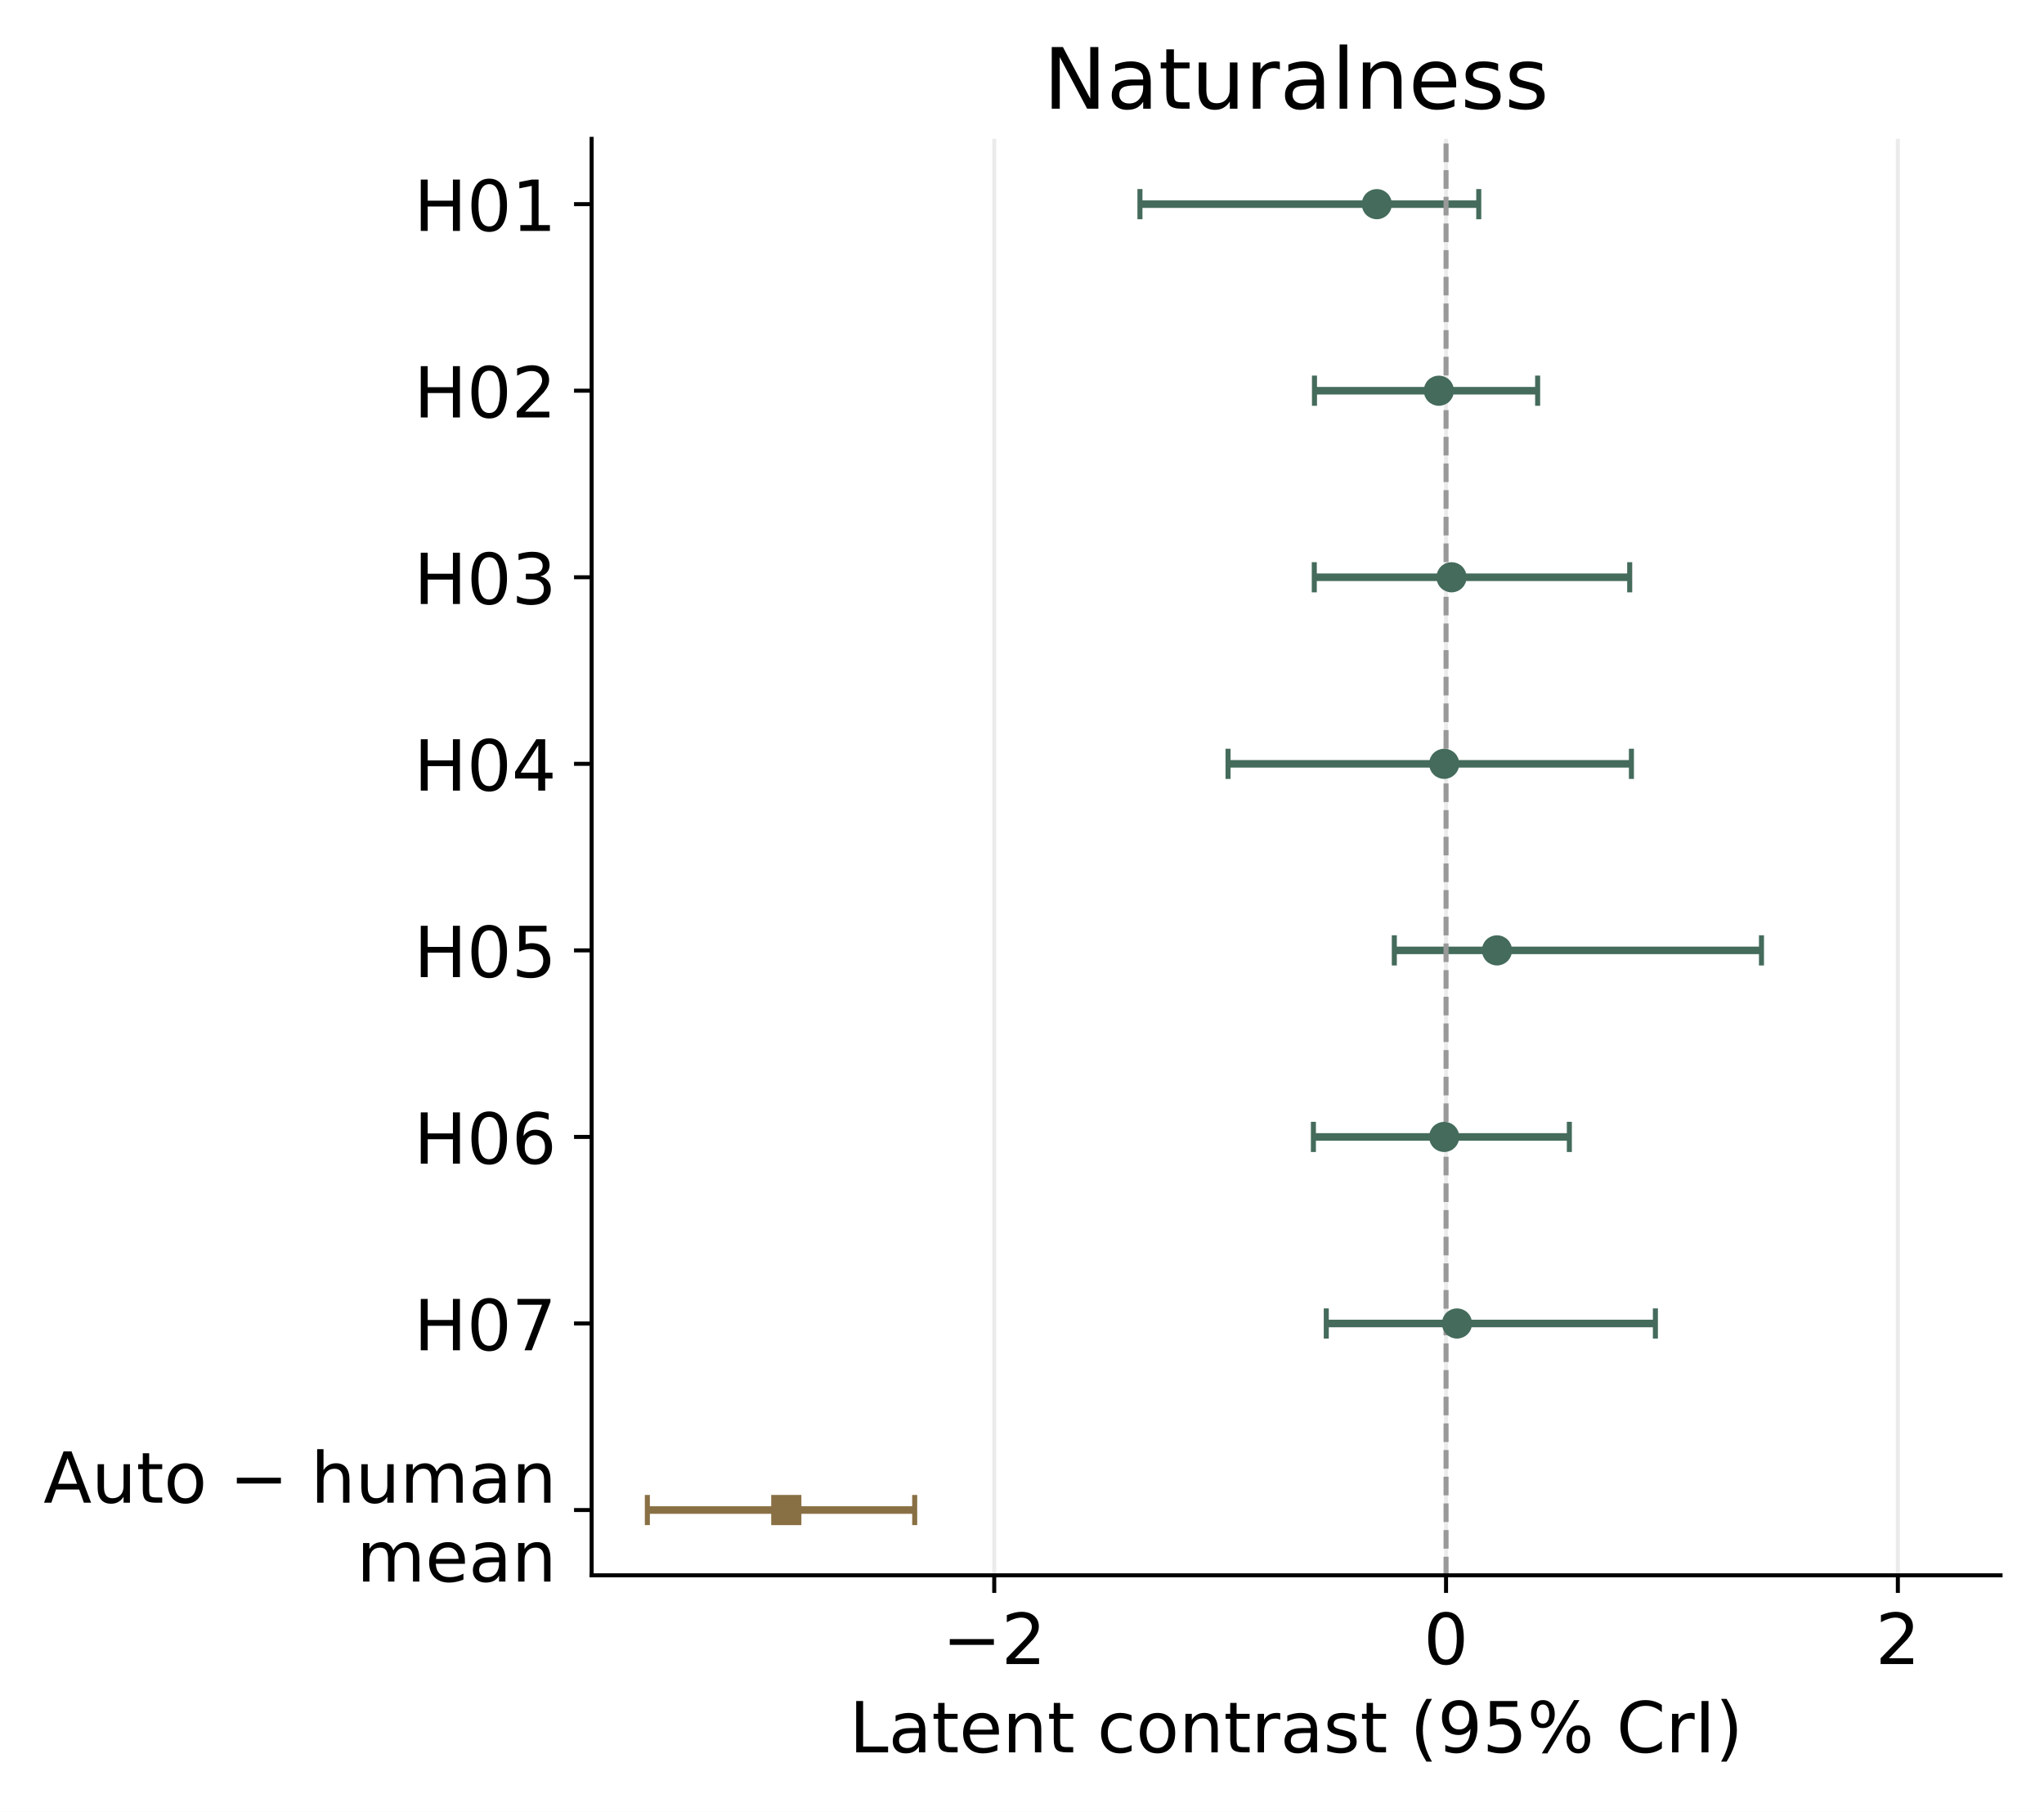
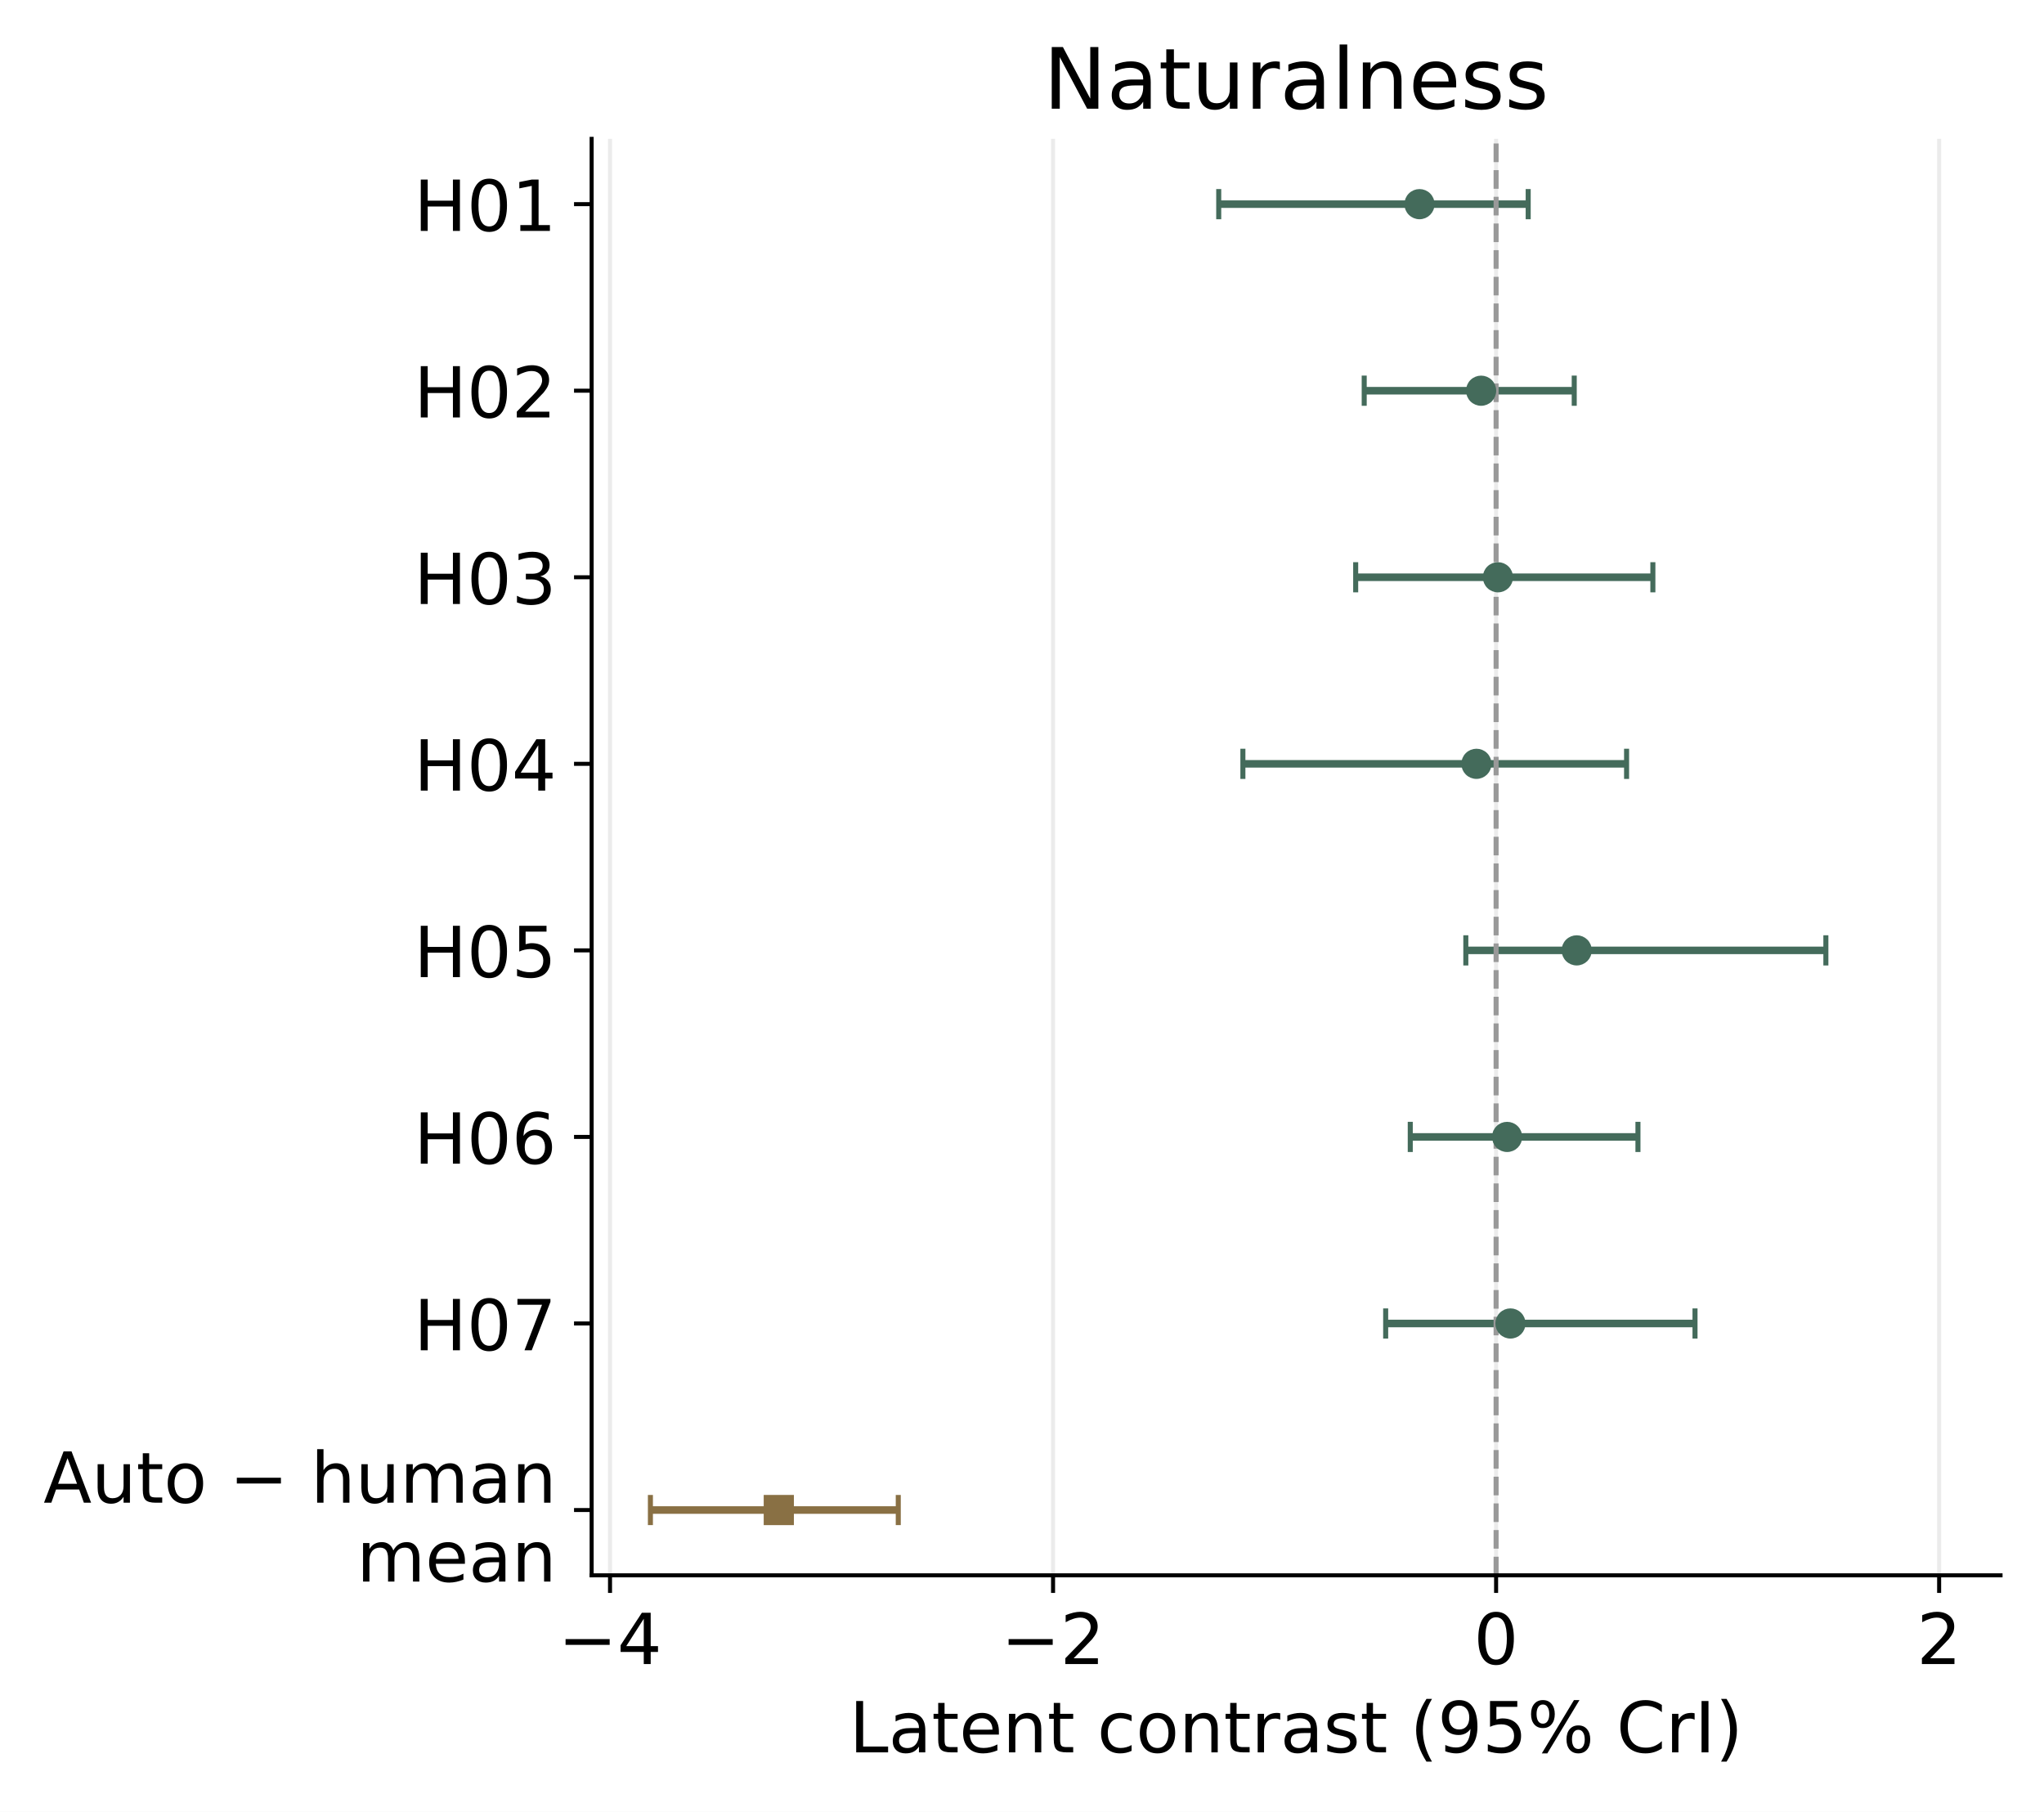
<svg xmlns="http://www.w3.org/2000/svg" xmlns:xlink="http://www.w3.org/1999/xlink" width="406.32pt" height="360.12pt" viewBox="0 0 406.32 360.12" version="1.1">
  <defs>
    <style type="text/css">*{stroke-linejoin: round; stroke-linecap: butt}</style>
  </defs>
  <g id="figure_1">
    <g id="patch_1">
-       <path d="M 0 360.12  L 406.32 360.12  L 406.32 0  L 0 0  z " style="fill: #ffffff" />
+       <path d="M 0 360.12 L 406.32 360.12 L 406.32 0 L 0 0 z " style="fill: #ffffff" />
    </g>
    <g id="axes_1">
      <g id="patch_2">
-         <path d="M 117.61 313.12  L 397.68 313.12  L 397.68 27.6  L 117.61 27.6  z " style="fill: #ffffff" />
+         <path d="M 117.61 313.12 L 397.68 313.12 L 397.68 27.6 L 117.61 27.6 z " style="fill: #ffffff" />
      </g>
      <g id="matplotlib.axis_1">
        <g id="xtick_1">
          <g id="line2d_1">
-             <path d="M 197.641 313.12  L 197.641 27.6  " clip-path="url(#p475fff6b54)" style="fill: none; stroke: #ebebeb; stroke-width: 0.8; stroke-linecap: square" />
+             <path d="M 121.265 313.12 L 121.265 27.6 " clip-path="url(#pcaa0ff9a61)" style="fill: none; stroke: #ebebeb; stroke-width: 0.8; stroke-linecap: square" />
          </g>
          <g id="line2d_2">
            <defs>
-               <path id="m4a0c2934b8" d="M 0 0  L 0 3.5  " style="stroke: #000000; stroke-width: 0.8" />
+               <path id="m0d30c5d644" d="M 0 0 L 0 3.5 " style="stroke: #000000; stroke-width: 0.8" />
            </defs>
            <g>
-               <use xlink:href="#m4a0c2934b8" x="197.641" y="313.12" style="stroke: #000000; stroke-width: 0.8" />
+               <use xlink:href="#m0d30c5d644" x="121.265" y="313.12" style="stroke: #000000; stroke-width: 0.8" />
            </g>
          </g>
          <g id="text_1">
-             <text style="font-size: 14px; font-family: 'DejaVu Sans'; text-anchor: middle" x="197.641" y="330.757" transform="rotate(-0 197.6406 330.7573)">−2</text>
+             <text style="font-size: 14px; font-family: 'DejaVu Sans'; text-anchor: middle" x="121.265" y="330.757" transform="rotate(-0 121.2651 330.7573)">−4</text>
          </g>
        </g>
        <g id="xtick_2">
          <g id="line2d_3">
-             <path d="M 287.454 313.12  L 287.454 27.6  " clip-path="url(#p475fff6b54)" style="fill: none; stroke: #ebebeb; stroke-width: 0.8; stroke-linecap: square" />
+             <path d="M 209.335 313.12 L 209.335 27.6 " clip-path="url(#pcaa0ff9a61)" style="fill: none; stroke: #ebebeb; stroke-width: 0.8; stroke-linecap: square" />
          </g>
          <g id="line2d_4">
            <g>
-               <use xlink:href="#m4a0c2934b8" x="287.454" y="313.12" style="stroke: #000000; stroke-width: 0.8" />
+               <use xlink:href="#m0d30c5d644" x="209.335" y="313.12" style="stroke: #000000; stroke-width: 0.8" />
            </g>
          </g>
          <g id="text_2">
-             <text style="font-size: 14px; font-family: 'DejaVu Sans'; text-anchor: middle" x="287.454" y="330.757" transform="rotate(-0 287.4542 330.7573)">0</text>
+             <text style="font-size: 14px; font-family: 'DejaVu Sans'; text-anchor: middle" x="209.335" y="330.757" transform="rotate(-0 209.3347 330.7573)">−2</text>
          </g>
        </g>
        <g id="xtick_3">
          <g id="line2d_5">
-             <path d="M 377.268 313.12  L 377.268 27.6  " clip-path="url(#p475fff6b54)" style="fill: none; stroke: #ebebeb; stroke-width: 0.8; stroke-linecap: square" />
+             <path d="M 297.404 313.12 L 297.404 27.6 " clip-path="url(#pcaa0ff9a61)" style="fill: none; stroke: #ebebeb; stroke-width: 0.8; stroke-linecap: square" />
          </g>
          <g id="line2d_6">
            <g>
-               <use xlink:href="#m4a0c2934b8" x="377.268" y="313.12" style="stroke: #000000; stroke-width: 0.8" />
+               <use xlink:href="#m0d30c5d644" x="297.404" y="313.12" style="stroke: #000000; stroke-width: 0.8" />
            </g>
          </g>
          <g id="text_3">
-             <text style="font-size: 14px; font-family: 'DejaVu Sans'; text-anchor: middle" x="377.268" y="330.757" transform="rotate(-0 377.2677 330.7573)">2</text>
-           </g>
-         </g>
-         <g id="text_4">
+             <text style="font-size: 14px; font-family: 'DejaVu Sans'; text-anchor: middle" x="297.404" y="330.757" transform="rotate(-0 297.4043 330.7573)">0</text>
+           </g>
+         </g>
+         <g id="xtick_4">
+           <g id="line2d_7">
+             <path d="M 385.474 313.12 L 385.474 27.6 " clip-path="url(#pcaa0ff9a61)" style="fill: none; stroke: #ebebeb; stroke-width: 0.8; stroke-linecap: square" />
+           </g>
+           <g id="line2d_8">
+             <g>
+               <use xlink:href="#m0d30c5d644" x="385.474" y="313.12" style="stroke: #000000; stroke-width: 0.8" />
+             </g>
+           </g>
+           <g id="text_4">
+             <text style="font-size: 14px; font-family: 'DejaVu Sans'; text-anchor: middle" x="385.474" y="330.757" transform="rotate(-0 385.4739 330.7573)">2</text>
+           </g>
+         </g>
+         <g id="text_5">
          <text style="font-size: 14px; font-family: 'DejaVu Sans'; text-anchor: middle" x="257.645" y="348.307" transform="rotate(-0 257.6449 348.3067)">Latent contrast (95% CrI)</text>
        </g>
      </g>
      <g id="matplotlib.axis_2">
        <g id="ytick_1">
-           <g id="line2d_7">
+           <g id="line2d_9">
            <defs>
-               <path id="ma8ff79a352" d="M 0 0  L -3.5 0  " style="stroke: #000000; stroke-width: 0.8" />
+               <path id="m474ed4d14b" d="M 0 0 L -3.5 0 " style="stroke: #000000; stroke-width: 0.8" />
            </defs>
            <g>
-               <use xlink:href="#ma8ff79a352" x="117.61" y="40.578" style="stroke: #000000; stroke-width: 0.8" />
-             </g>
-           </g>
-           <g id="text_5">
+               <use xlink:href="#m474ed4d14b" x="117.61" y="40.578" style="stroke: #000000; stroke-width: 0.8" />
+             </g>
+           </g>
+           <g id="text_6">
            <text style="font-size: 14px; font-family: 'DejaVu Sans'; text-anchor: end" x="110.61" y="45.897" transform="rotate(-0 110.61 45.89707)">H01</text>
          </g>
        </g>
        <g id="ytick_2">
-           <g id="line2d_8">
-             <g>
-               <use xlink:href="#ma8ff79a352" x="117.61" y="77.659" style="stroke: #000000; stroke-width: 0.8" />
-             </g>
-           </g>
-           <g id="text_6">
+           <g id="line2d_10">
+             <g>
+               <use xlink:href="#m474ed4d14b" x="117.61" y="77.659" style="stroke: #000000; stroke-width: 0.8" />
+             </g>
+           </g>
+           <g id="text_7">
            <text style="font-size: 14px; font-family: 'DejaVu Sans'; text-anchor: end" x="110.61" y="82.978" transform="rotate(-0 110.61 82.97752)">H02</text>
          </g>
        </g>
        <g id="ytick_3">
-           <g id="line2d_9">
-             <g>
-               <use xlink:href="#ma8ff79a352" x="117.61" y="114.739" style="stroke: #000000; stroke-width: 0.8" />
-             </g>
-           </g>
-           <g id="text_7">
+           <g id="line2d_11">
+             <g>
+               <use xlink:href="#m474ed4d14b" x="117.61" y="114.739" style="stroke: #000000; stroke-width: 0.8" />
+             </g>
+           </g>
+           <g id="text_8">
            <text style="font-size: 14px; font-family: 'DejaVu Sans'; text-anchor: end" x="110.61" y="120.058" transform="rotate(-0 110.61 120.058)">H03</text>
          </g>
        </g>
        <g id="ytick_4">
-           <g id="line2d_10">
-             <g>
-               <use xlink:href="#ma8ff79a352" x="117.61" y="151.82" style="stroke: #000000; stroke-width: 0.8" />
-             </g>
-           </g>
-           <g id="text_8">
+           <g id="line2d_12">
+             <g>
+               <use xlink:href="#m474ed4d14b" x="117.61" y="151.82" style="stroke: #000000; stroke-width: 0.8" />
+             </g>
+           </g>
+           <g id="text_9">
            <text style="font-size: 14px; font-family: 'DejaVu Sans'; text-anchor: end" x="110.61" y="157.138" transform="rotate(-0 110.61 157.1384)">H04</text>
          </g>
        </g>
        <g id="ytick_5">
-           <g id="line2d_11">
-             <g>
-               <use xlink:href="#ma8ff79a352" x="117.61" y="188.9" style="stroke: #000000; stroke-width: 0.8" />
-             </g>
-           </g>
-           <g id="text_9">
+           <g id="line2d_13">
+             <g>
+               <use xlink:href="#m474ed4d14b" x="117.61" y="188.9" style="stroke: #000000; stroke-width: 0.8" />
+             </g>
+           </g>
+           <g id="text_10">
            <text style="font-size: 14px; font-family: 'DejaVu Sans'; text-anchor: end" x="110.61" y="194.219" transform="rotate(-0 110.61 194.2189)">H05</text>
          </g>
        </g>
        <g id="ytick_6">
-           <g id="line2d_12">
-             <g>
-               <use xlink:href="#ma8ff79a352" x="117.61" y="225.98" style="stroke: #000000; stroke-width: 0.8" />
-             </g>
-           </g>
-           <g id="text_10">
+           <g id="line2d_14">
+             <g>
+               <use xlink:href="#m474ed4d14b" x="117.61" y="225.98" style="stroke: #000000; stroke-width: 0.8" />
+             </g>
+           </g>
+           <g id="text_11">
            <text style="font-size: 14px; font-family: 'DejaVu Sans'; text-anchor: end" x="110.61" y="231.299" transform="rotate(-0 110.61 231.2994)">H06</text>
          </g>
        </g>
        <g id="ytick_7">
-           <g id="line2d_13">
-             <g>
-               <use xlink:href="#ma8ff79a352" x="117.61" y="263.061" style="stroke: #000000; stroke-width: 0.8" />
-             </g>
-           </g>
-           <g id="text_11">
+           <g id="line2d_15">
+             <g>
+               <use xlink:href="#m474ed4d14b" x="117.61" y="263.061" style="stroke: #000000; stroke-width: 0.8" />
+             </g>
+           </g>
+           <g id="text_12">
            <text style="font-size: 14px; font-family: 'DejaVu Sans'; text-anchor: end" x="110.61" y="268.38" transform="rotate(-0 110.61 268.3798)">H07</text>
          </g>
        </g>
        <g id="ytick_8">
-           <g id="line2d_14">
-             <g>
-               <use xlink:href="#ma8ff79a352" x="117.61" y="300.141" style="stroke: #000000; stroke-width: 0.8" />
-             </g>
-           </g>
-           <g id="text_12">
+           <g id="line2d_16">
+             <g>
+               <use xlink:href="#m474ed4d14b" x="117.61" y="300.141" style="stroke: #000000; stroke-width: 0.8" />
+             </g>
+           </g>
+           <g id="text_13">
            <text style="font-size: 14px; font-family: 'DejaVu Sans'" transform="translate(8.641875 298.6856)">Auto − human</text>
            <text style="font-size: 14px; font-family: 'DejaVu Sans'" transform="translate(70.90687 314.3625)">mean</text>
          </g>
        </g>
      </g>
      <g id="LineCollection_1">
-         <path d="M 226.606 40.578  L 293.958 40.578  " clip-path="url(#p475fff6b54)" style="fill: none; stroke: #446b5b; stroke-width: 1.5" />
-       </g>
-       <g id="line2d_15">
+         <path d="M 242.267 40.578 L 303.783 40.578 " clip-path="url(#pcaa0ff9a61)" style="fill: none; stroke: #446b5b; stroke-width: 1.5" />
+       </g>
+       <g id="line2d_17">
        <defs>
-           <path id="md19dd32a75" d="M 0 3  L 0 -3  " style="stroke: #446b5b" />
+           <path id="m762673b8f5" d="M 0 3 L 0 -3 " style="stroke: #446b5b" />
        </defs>
-         <g clip-path="url(#p475fff6b54)">
-           <use xlink:href="#md19dd32a75" x="226.606" y="40.578" style="fill: #446b5b; stroke: #446b5b" />
-         </g>
-       </g>
-       <g id="line2d_16">
-         <g clip-path="url(#p475fff6b54)">
-           <use xlink:href="#md19dd32a75" x="293.958" y="40.578" style="fill: #446b5b; stroke: #446b5b" />
+         <g clip-path="url(#pcaa0ff9a61)">
+           <use xlink:href="#m762673b8f5" x="242.267" y="40.578" style="fill: #446b5b; stroke: #446b5b" />
+         </g>
+       </g>
+       <g id="line2d_18">
+         <g clip-path="url(#pcaa0ff9a61)">
+           <use xlink:href="#m762673b8f5" x="303.783" y="40.578" style="fill: #446b5b; stroke: #446b5b" />
        </g>
      </g>
      <g id="LineCollection_2">
-         <path d="M 261.301 77.659  L 305.662 77.659  " clip-path="url(#p475fff6b54)" style="fill: none; stroke: #446b5b; stroke-width: 1.5" />
-       </g>
-       <g id="line2d_17">
-         <g clip-path="url(#p475fff6b54)">
-           <use xlink:href="#md19dd32a75" x="261.301" y="77.659" style="fill: #446b5b; stroke: #446b5b" />
-         </g>
-       </g>
-       <g id="line2d_18">
-         <g clip-path="url(#p475fff6b54)">
-           <use xlink:href="#md19dd32a75" x="305.662" y="77.659" style="fill: #446b5b; stroke: #446b5b" />
+         <path d="M 271.187 77.659 L 312.937 77.659 " clip-path="url(#pcaa0ff9a61)" style="fill: none; stroke: #446b5b; stroke-width: 1.5" />
+       </g>
+       <g id="line2d_19">
+         <g clip-path="url(#pcaa0ff9a61)">
+           <use xlink:href="#m762673b8f5" x="271.187" y="77.659" style="fill: #446b5b; stroke: #446b5b" />
+         </g>
+       </g>
+       <g id="line2d_20">
+         <g clip-path="url(#pcaa0ff9a61)">
+           <use xlink:href="#m762673b8f5" x="312.937" y="77.659" style="fill: #446b5b; stroke: #446b5b" />
        </g>
      </g>
      <g id="LineCollection_3">
-         <path d="M 261.261 114.739  L 323.962 114.739  " clip-path="url(#p475fff6b54)" style="fill: none; stroke: #446b5b; stroke-width: 1.5" />
-       </g>
-       <g id="line2d_19">
-         <g clip-path="url(#p475fff6b54)">
-           <use xlink:href="#md19dd32a75" x="261.261" y="114.739" style="fill: #446b5b; stroke: #446b5b" />
-         </g>
-       </g>
-       <g id="line2d_20">
-         <g clip-path="url(#p475fff6b54)">
-           <use xlink:href="#md19dd32a75" x="323.962" y="114.739" style="fill: #446b5b; stroke: #446b5b" />
+         <path d="M 269.492 114.739 L 328.569 114.739 " clip-path="url(#pcaa0ff9a61)" style="fill: none; stroke: #446b5b; stroke-width: 1.5" />
+       </g>
+       <g id="line2d_21">
+         <g clip-path="url(#pcaa0ff9a61)">
+           <use xlink:href="#m762673b8f5" x="269.492" y="114.739" style="fill: #446b5b; stroke: #446b5b" />
+         </g>
+       </g>
+       <g id="line2d_22">
+         <g clip-path="url(#pcaa0ff9a61)">
+           <use xlink:href="#m762673b8f5" x="328.569" y="114.739" style="fill: #446b5b; stroke: #446b5b" />
        </g>
      </g>
      <g id="LineCollection_4">
-         <path d="M 244.118 151.82  L 324.305 151.82  " clip-path="url(#p475fff6b54)" style="fill: none; stroke: #446b5b; stroke-width: 1.5" />
-       </g>
-       <g id="line2d_21">
-         <g clip-path="url(#p475fff6b54)">
-           <use xlink:href="#md19dd32a75" x="244.118" y="151.82" style="fill: #446b5b; stroke: #446b5b" />
-         </g>
-       </g>
-       <g id="line2d_22">
-         <g clip-path="url(#p475fff6b54)">
-           <use xlink:href="#md19dd32a75" x="324.305" y="151.82" style="fill: #446b5b; stroke: #446b5b" />
+         <path d="M 247.07 151.82 L 323.342 151.82 " clip-path="url(#pcaa0ff9a61)" style="fill: none; stroke: #446b5b; stroke-width: 1.5" />
+       </g>
+       <g id="line2d_23">
+         <g clip-path="url(#pcaa0ff9a61)">
+           <use xlink:href="#m762673b8f5" x="247.07" y="151.82" style="fill: #446b5b; stroke: #446b5b" />
+         </g>
+       </g>
+       <g id="line2d_24">
+         <g clip-path="url(#pcaa0ff9a61)">
+           <use xlink:href="#m762673b8f5" x="323.342" y="151.82" style="fill: #446b5b; stroke: #446b5b" />
        </g>
      </g>
      <g id="LineCollection_5">
-         <path d="M 277.171 188.9  L 350.157 188.9  " clip-path="url(#p475fff6b54)" style="fill: none; stroke: #446b5b; stroke-width: 1.5" />
-       </g>
-       <g id="line2d_23">
-         <g clip-path="url(#p475fff6b54)">
-           <use xlink:href="#md19dd32a75" x="277.171" y="188.9" style="fill: #446b5b; stroke: #446b5b" />
-         </g>
-       </g>
-       <g id="line2d_24">
-         <g clip-path="url(#p475fff6b54)">
-           <use xlink:href="#md19dd32a75" x="350.157" y="188.9" style="fill: #446b5b; stroke: #446b5b" />
+         <path d="M 291.387 188.9 L 362.959 188.9 " clip-path="url(#pcaa0ff9a61)" style="fill: none; stroke: #446b5b; stroke-width: 1.5" />
+       </g>
+       <g id="line2d_25">
+         <g clip-path="url(#pcaa0ff9a61)">
+           <use xlink:href="#m762673b8f5" x="291.387" y="188.9" style="fill: #446b5b; stroke: #446b5b" />
+         </g>
+       </g>
+       <g id="line2d_26">
+         <g clip-path="url(#pcaa0ff9a61)">
+           <use xlink:href="#m762673b8f5" x="362.959" y="188.9" style="fill: #446b5b; stroke: #446b5b" />
        </g>
      </g>
      <g id="LineCollection_6">
-         <path d="M 261.086 225.98  L 311.966 225.98  " clip-path="url(#p475fff6b54)" style="fill: none; stroke: #446b5b; stroke-width: 1.5" />
-       </g>
-       <g id="line2d_25">
-         <g clip-path="url(#p475fff6b54)">
-           <use xlink:href="#md19dd32a75" x="261.086" y="225.98" style="fill: #446b5b; stroke: #446b5b" />
-         </g>
-       </g>
-       <g id="line2d_26">
-         <g clip-path="url(#p475fff6b54)">
-           <use xlink:href="#md19dd32a75" x="311.966" y="225.98" style="fill: #446b5b; stroke: #446b5b" />
+         <path d="M 280.341 225.98 L 325.603 225.98 " clip-path="url(#pcaa0ff9a61)" style="fill: none; stroke: #446b5b; stroke-width: 1.5" />
+       </g>
+       <g id="line2d_27">
+         <g clip-path="url(#pcaa0ff9a61)">
+           <use xlink:href="#m762673b8f5" x="280.341" y="225.98" style="fill: #446b5b; stroke: #446b5b" />
+         </g>
+       </g>
+       <g id="line2d_28">
+         <g clip-path="url(#pcaa0ff9a61)">
+           <use xlink:href="#m762673b8f5" x="325.603" y="225.98" style="fill: #446b5b; stroke: #446b5b" />
        </g>
      </g>
      <g id="LineCollection_7">
-         <path d="M 263.645 263.061  L 329.069 263.061  " clip-path="url(#p475fff6b54)" style="fill: none; stroke: #446b5b; stroke-width: 1.5" />
-       </g>
-       <g id="line2d_27">
-         <g clip-path="url(#p475fff6b54)">
-           <use xlink:href="#md19dd32a75" x="263.645" y="263.061" style="fill: #446b5b; stroke: #446b5b" />
-         </g>
-       </g>
-       <g id="line2d_28">
-         <g clip-path="url(#p475fff6b54)">
-           <use xlink:href="#md19dd32a75" x="329.069" y="263.061" style="fill: #446b5b; stroke: #446b5b" />
+         <path d="M 275.453 263.061 L 336.946 263.061 " clip-path="url(#pcaa0ff9a61)" style="fill: none; stroke: #446b5b; stroke-width: 1.5" />
+       </g>
+       <g id="line2d_29">
+         <g clip-path="url(#pcaa0ff9a61)">
+           <use xlink:href="#m762673b8f5" x="275.453" y="263.061" style="fill: #446b5b; stroke: #446b5b" />
+         </g>
+       </g>
+       <g id="line2d_30">
+         <g clip-path="url(#pcaa0ff9a61)">
+           <use xlink:href="#m762673b8f5" x="336.946" y="263.061" style="fill: #446b5b; stroke: #446b5b" />
        </g>
      </g>
      <g id="LineCollection_8">
-         <path d="M 128.684 300.141  L 181.83 300.141  " clip-path="url(#p475fff6b54)" style="fill: none; stroke: #897044; stroke-width: 1.5" />
-       </g>
-       <g id="line2d_29">
+         <path d="M 129.293 300.141 L 178.564 300.141 " clip-path="url(#pcaa0ff9a61)" style="fill: none; stroke: #897044; stroke-width: 1.5" />
+       </g>
+       <g id="line2d_31">
        <defs>
-           <path id="ma873ff29d4" d="M 0 3  L 0 -3  " style="stroke: #897044" />
+           <path id="mea37b63f03" d="M 0 3 L 0 -3 " style="stroke: #897044" />
        </defs>
-         <g clip-path="url(#p475fff6b54)">
-           <use xlink:href="#ma873ff29d4" x="128.684" y="300.141" style="fill: #897044; stroke: #897044" />
-         </g>
-       </g>
-       <g id="line2d_30">
-         <g clip-path="url(#p475fff6b54)">
-           <use xlink:href="#ma873ff29d4" x="181.83" y="300.141" style="fill: #897044; stroke: #897044" />
-         </g>
-       </g>
-       <g id="line2d_31">
-         <path d="M 287.454 313.12  L 287.454 27.6  " clip-path="url(#p475fff6b54)" style="fill: none; stroke-dasharray: 3.7,1.6; stroke-dashoffset: 0; stroke: #999999" />
+         <g clip-path="url(#pcaa0ff9a61)">
+           <use xlink:href="#mea37b63f03" x="129.293" y="300.141" style="fill: #897044; stroke: #897044" />
+         </g>
      </g>
      <g id="line2d_32">
+         <g clip-path="url(#pcaa0ff9a61)">
+           <use xlink:href="#mea37b63f03" x="178.564" y="300.141" style="fill: #897044; stroke: #897044" />
+         </g>
+       </g>
+       <g id="line2d_33">
+         <path d="M 297.404 313.12 L 297.404 27.6 " clip-path="url(#pcaa0ff9a61)" style="fill: none; stroke-dasharray: 3.7,1.6; stroke-dashoffset: 0; stroke: #999999" />
+       </g>
+       <g id="line2d_34">
        <defs>
-           <path id="mbacfc0c48c" d="M 0 2.5  C 0.663 2.5 1.299 2.237 1.768 1.768  C 2.237 1.299 2.5 0.663 2.5 0  C 2.5 -0.663 2.237 -1.299 1.768 -1.768  C 1.299 -2.237 0.663 -2.5 0 -2.5  C -0.663 -2.5 -1.299 -2.237 -1.768 -1.768  C -2.237 -1.299 -2.5 -0.663 -2.5 0  C -2.5 0.663 -2.237 1.299 -1.768 1.768  C -1.299 2.237 -0.663 2.5 0 2.5  z " style="stroke: #446b5b" />
+           <path id="m2bed2b0b91" d="M 0 2.5 C 0.663 2.5 1.299 2.237 1.768 1.768 C 2.237 1.299 2.5 0.663 2.5 0 C 2.5 -0.663 2.237 -1.299 1.768 -1.768 C 1.299 -2.237 0.663 -2.5 0 -2.5 C -0.663 -2.5 -1.299 -2.237 -1.768 -1.768 C -2.237 -1.299 -2.5 -0.663 -2.5 0 C -2.5 0.663 -2.237 1.299 -1.768 1.768 C -1.299 2.237 -0.663 2.5 0 2.5 z " style="stroke: #446b5b" />
        </defs>
-         <g clip-path="url(#p475fff6b54)">
-           <use xlink:href="#mbacfc0c48c" x="273.695" y="40.578" style="fill: #446b5b; stroke: #446b5b" />
-         </g>
-       </g>
-       <g id="line2d_33">
-         <g clip-path="url(#p475fff6b54)">
-           <use xlink:href="#mbacfc0c48c" x="286.026" y="77.659" style="fill: #446b5b; stroke: #446b5b" />
-         </g>
-       </g>
-       <g id="line2d_34">
-         <g clip-path="url(#p475fff6b54)">
-           <use xlink:href="#mbacfc0c48c" x="288.547" y="114.739" style="fill: #446b5b; stroke: #446b5b" />
+         <g clip-path="url(#pcaa0ff9a61)">
+           <use xlink:href="#m2bed2b0b91" x="282.178" y="40.578" style="fill: #446b5b; stroke: #446b5b" />
        </g>
      </g>
      <g id="line2d_35">
-         <g clip-path="url(#p475fff6b54)">
-           <use xlink:href="#mbacfc0c48c" x="287.085" y="151.82" style="fill: #446b5b; stroke: #446b5b" />
+         <g clip-path="url(#pcaa0ff9a61)">
+           <use xlink:href="#m2bed2b0b91" x="294.426" y="77.659" style="fill: #446b5b; stroke: #446b5b" />
        </g>
      </g>
      <g id="line2d_36">
-         <g clip-path="url(#p475fff6b54)">
-           <use xlink:href="#mbacfc0c48c" x="297.583" y="188.9" style="fill: #446b5b; stroke: #446b5b" />
+         <g clip-path="url(#pcaa0ff9a61)">
+           <use xlink:href="#m2bed2b0b91" x="297.771" y="114.739" style="fill: #446b5b; stroke: #446b5b" />
        </g>
      </g>
      <g id="line2d_37">
-         <g clip-path="url(#p475fff6b54)">
-           <use xlink:href="#mbacfc0c48c" x="287.083" y="225.98" style="fill: #446b5b; stroke: #446b5b" />
+         <g clip-path="url(#pcaa0ff9a61)">
+           <use xlink:href="#m2bed2b0b91" x="293.497" y="151.82" style="fill: #446b5b; stroke: #446b5b" />
        </g>
      </g>
      <g id="line2d_38">
-         <g clip-path="url(#p475fff6b54)">
-           <use xlink:href="#mbacfc0c48c" x="289.632" y="263.061" style="fill: #446b5b; stroke: #446b5b" />
+         <g clip-path="url(#pcaa0ff9a61)">
+           <use xlink:href="#m2bed2b0b91" x="313.428" y="188.9" style="fill: #446b5b; stroke: #446b5b" />
        </g>
      </g>
      <g id="line2d_39">
+         <g clip-path="url(#pcaa0ff9a61)">
+           <use xlink:href="#m2bed2b0b91" x="299.597" y="225.98" style="fill: #446b5b; stroke: #446b5b" />
+         </g>
+       </g>
+       <g id="line2d_40">
+         <g clip-path="url(#pcaa0ff9a61)">
+           <use xlink:href="#m2bed2b0b91" x="300.258" y="263.061" style="fill: #446b5b; stroke: #446b5b" />
+         </g>
+       </g>
+       <g id="line2d_41">
        <defs>
-           <path id="m54ff37b515" d="M -2.5 2.5  L 2.5 2.5  L 2.5 -2.5  L -2.5 -2.5  z " style="stroke: #897044; stroke-linejoin: miter" />
+           <path id="m63cecf3c1c" d="M -2.5 2.5 L 2.5 2.5 L 2.5 -2.5 L -2.5 -2.5 z " style="stroke: #897044; stroke-linejoin: miter" />
        </defs>
-         <g clip-path="url(#p475fff6b54)">
-           <use xlink:href="#m54ff37b515" x="156.305" y="300.141" style="fill: #897044; stroke: #897044; stroke-linejoin: miter" />
+         <g clip-path="url(#pcaa0ff9a61)">
+           <use xlink:href="#m63cecf3c1c" x="154.815" y="300.141" style="fill: #897044; stroke: #897044; stroke-linejoin: miter" />
        </g>
      </g>
      <g id="patch_3">
-         <path d="M 117.61 313.12  L 117.61 27.6  " style="fill: none; stroke: #000000; stroke-width: 0.8; stroke-linejoin: miter; stroke-linecap: square" />
+         <path d="M 117.61 313.12 L 117.61 27.6 " style="fill: none; stroke: #000000; stroke-width: 0.8; stroke-linejoin: miter; stroke-linecap: square" />
      </g>
      <g id="patch_4">
-         <path d="M 117.61 313.12  L 397.68 313.12  " style="fill: none; stroke: #000000; stroke-width: 0.8; stroke-linejoin: miter; stroke-linecap: square" />
-       </g>
-       <g id="text_13">
+         <path d="M 117.61 313.12 L 397.68 313.12 " style="fill: none; stroke: #000000; stroke-width: 0.8; stroke-linejoin: miter; stroke-linecap: square" />
+       </g>
+       <g id="text_14">
        <text style="font-size: 16.8px; font-family: 'DejaVu Sans'; text-anchor: middle" x="257.645" y="21.6" transform="rotate(-0 257.6449 21.6)">Naturalness</text>
      </g>
    </g>
  </g>
  <defs>
-     <clipPath id="p475fff6b54">
+     <clipPath id="pcaa0ff9a61">
      <rect x="117.61" y="27.6" width="280.07" height="285.52" />
    </clipPath>
  </defs>
</svg>
